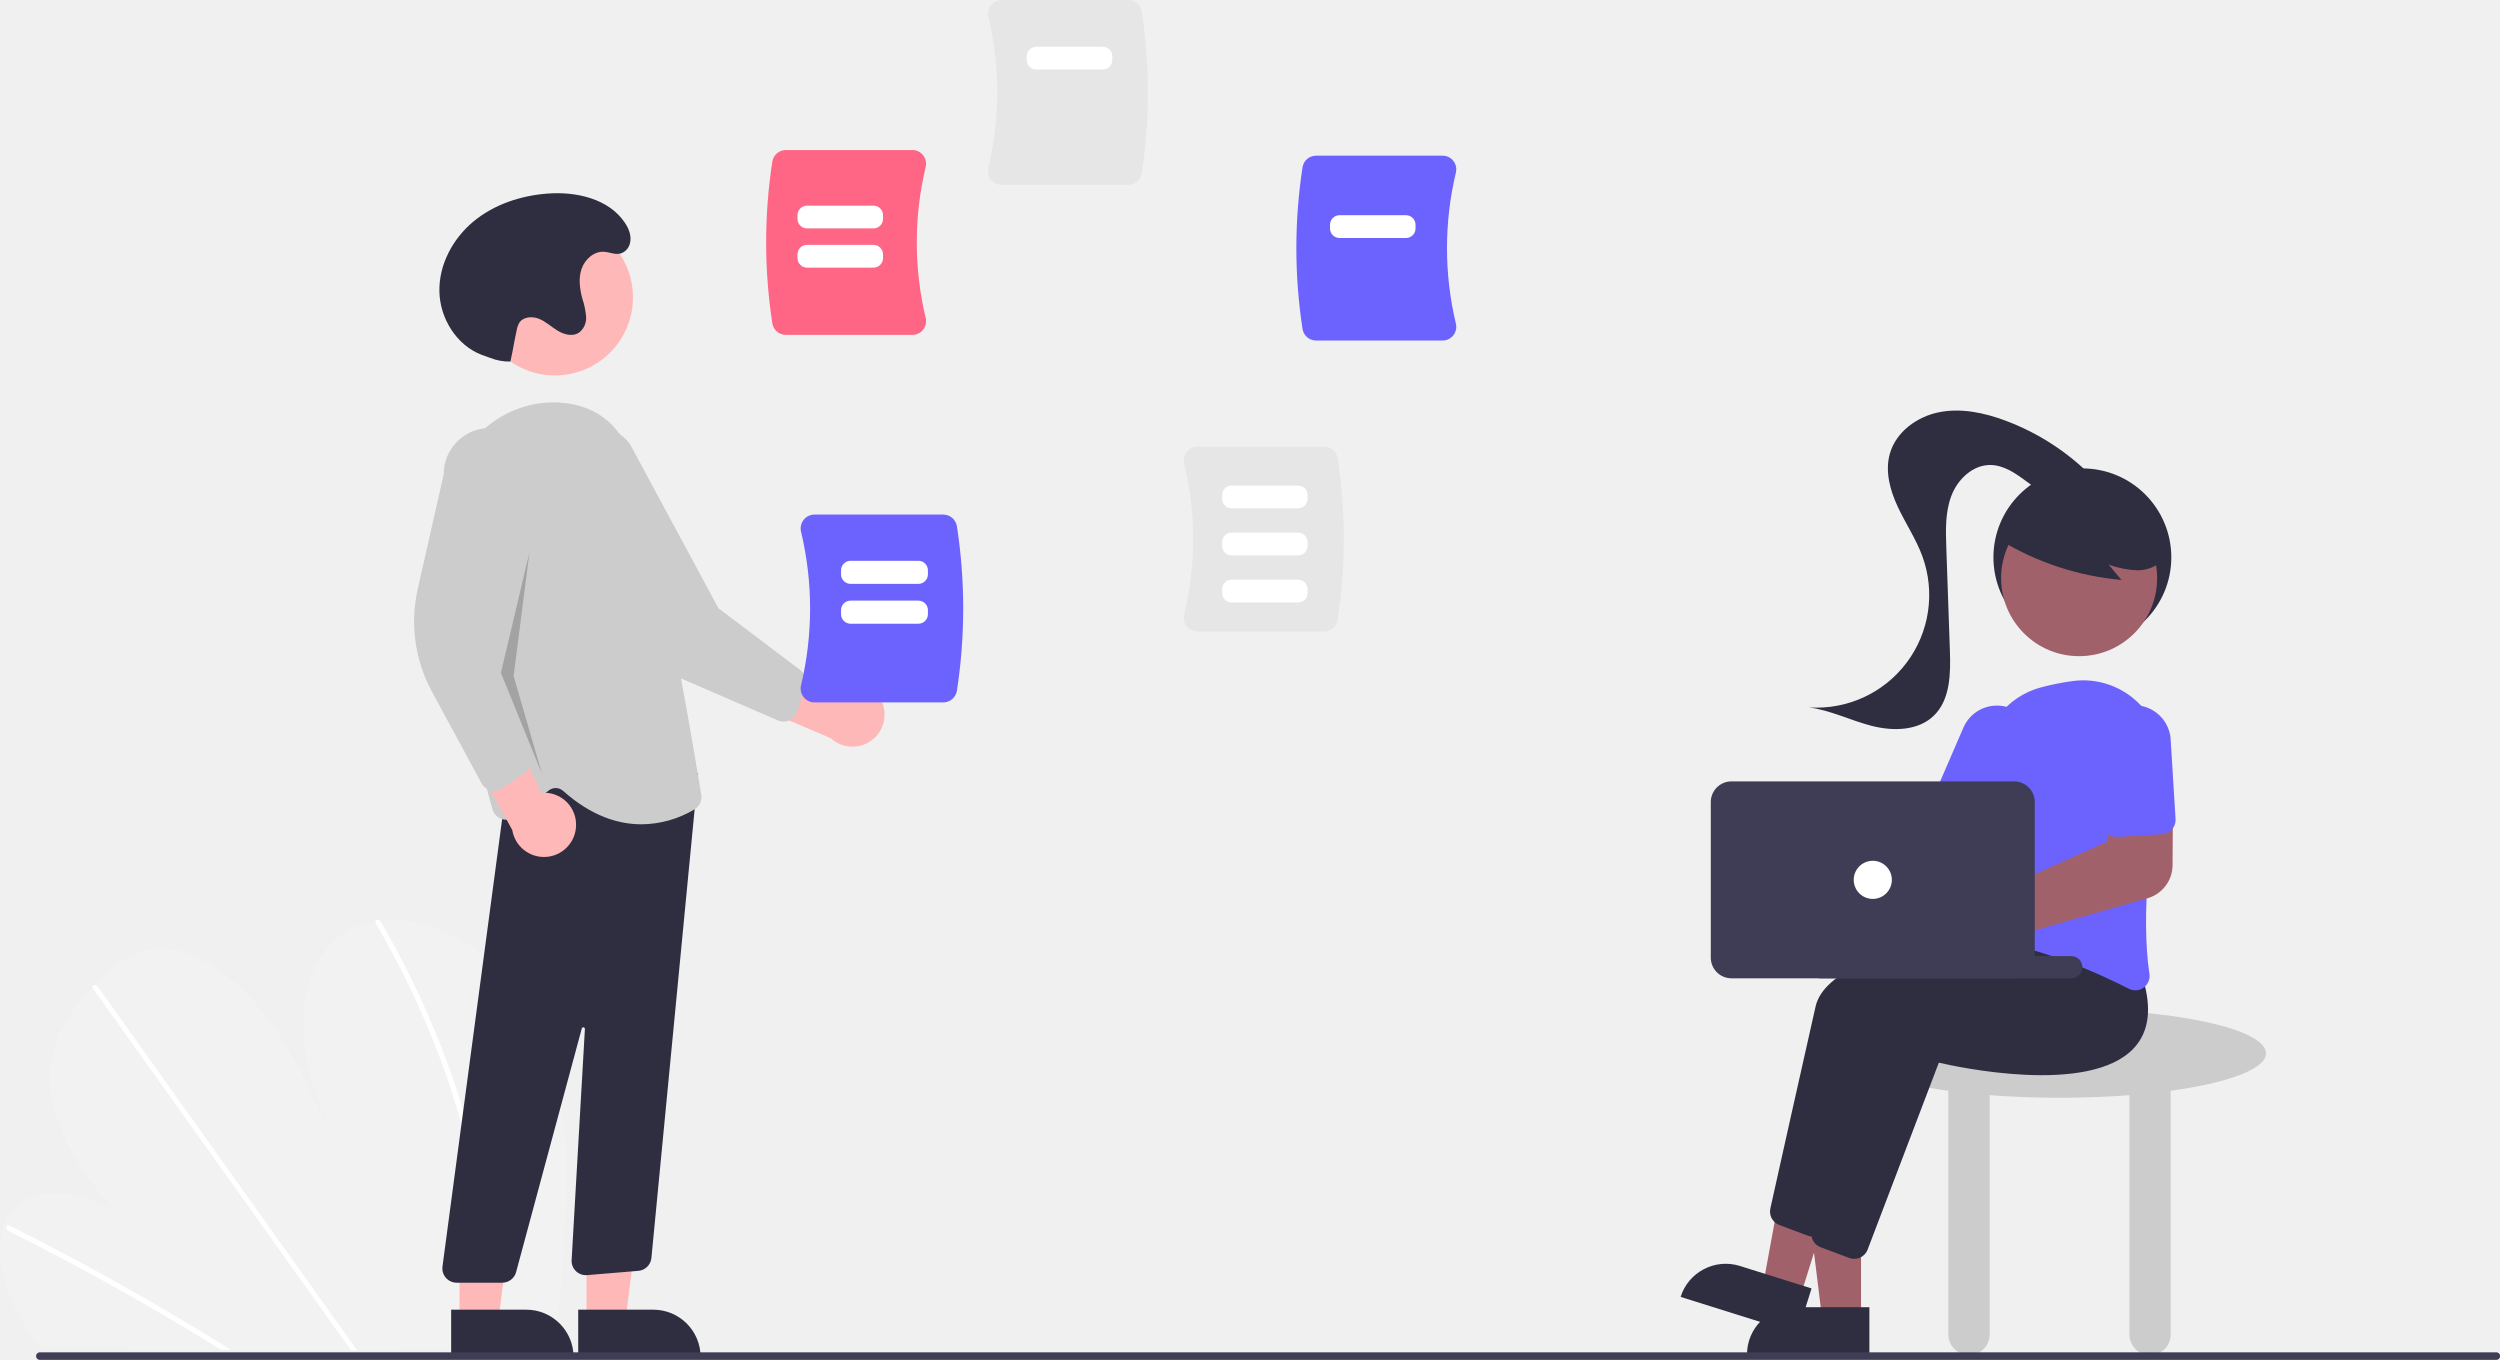
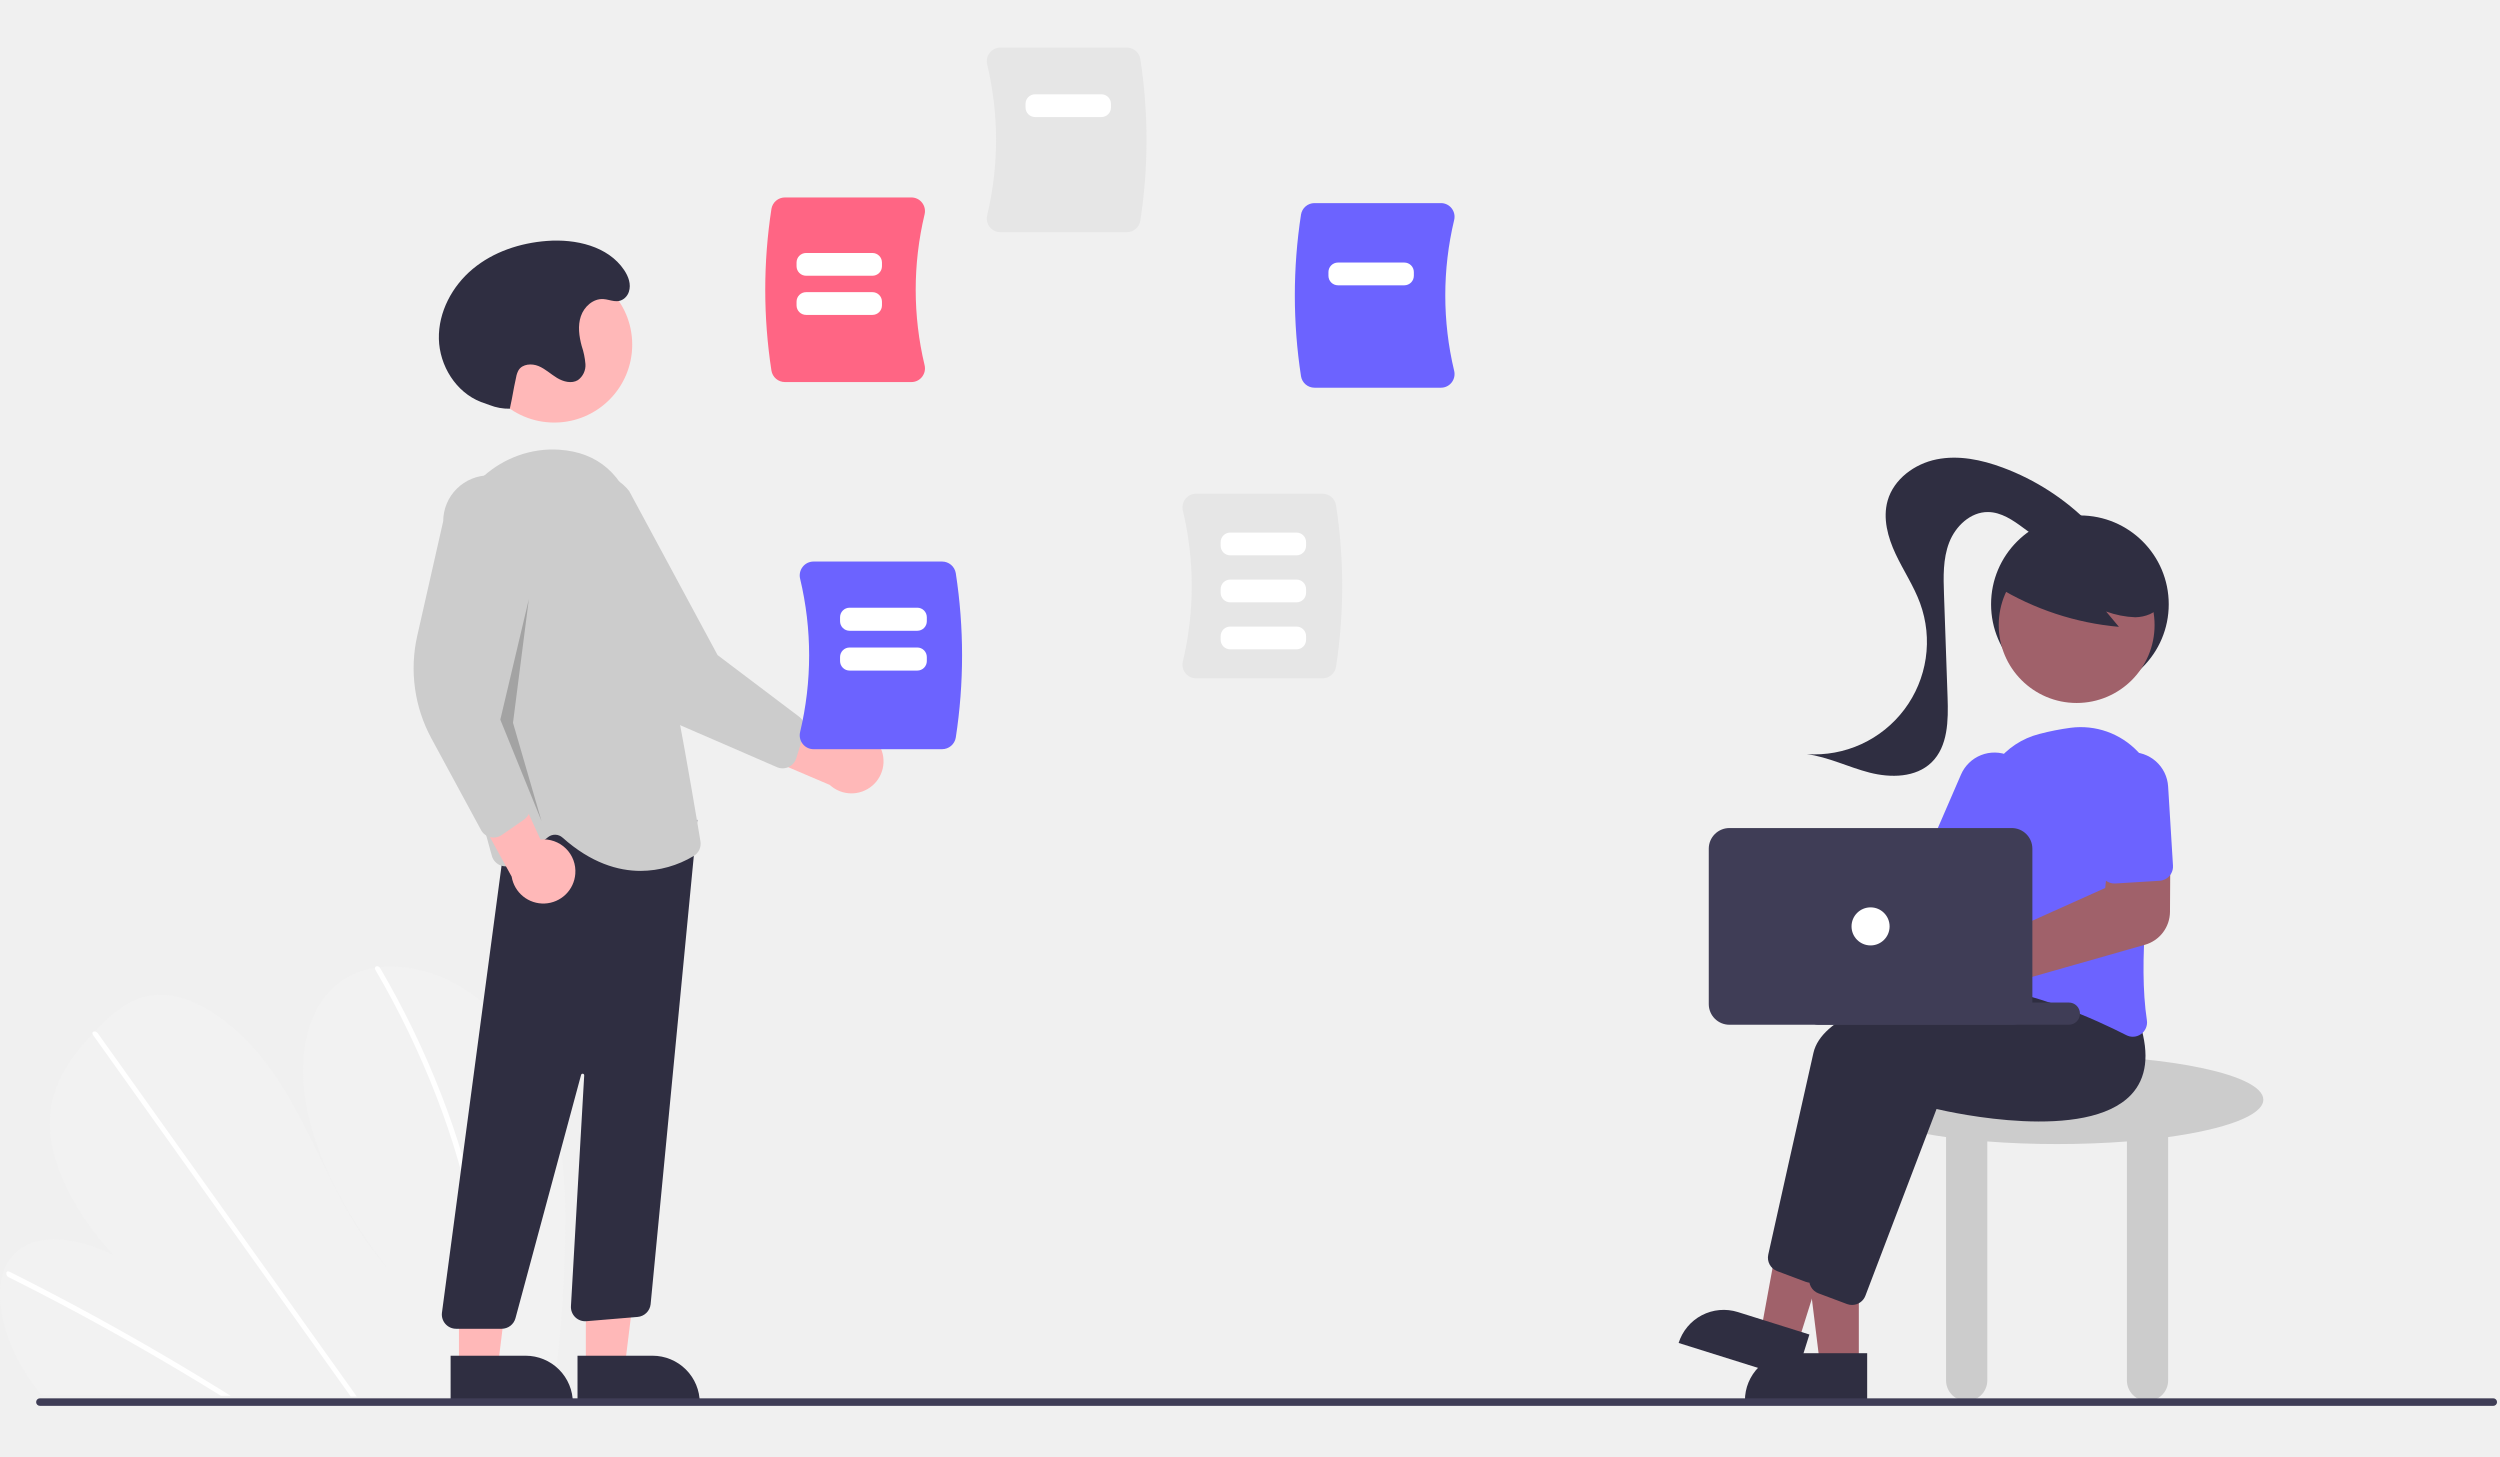
- <svg xmlns="http://www.w3.org/2000/svg" id="a2525de1-ea14-4c9e-818b-1d269b9a5d3c" data-name="Layer 1" width="787.067" height="428.128" viewBox="0 0 787.067 428.128">
-   <path d="M384.646,608.214a400.444,400.444,0,0,1-3.775,51.455c-.083.599-.173,1.198-.256,1.796l-161.217-.901c-.473-.595-.939-1.197-1.391-1.806-1.505-2.016-2.916-4.089-4.211-6.233-6.224-10.331-9.074-22.427-6.218-30.773l.051-.13a14.644,14.644,0,0,1,2.858-4.966c6.511-7.329,19.674-6.107,31.62-.192-10.715-11.728-19.246-26.528-19.895-39.738-.636-12.885,6.102-22.09,13.41-29.912.24-.259.48-.51.719-.761.116-.129.24-.251.356-.381,5.702-5.961,12.349-11.838,21.97-11.127,10.552.781,22.251,9.619,30.454,19.919,8.203,10.292,13.654,21.984,19.179,33.394,5.532,11.403,11.518,23.098,20.395,32.845-12.024-15.209-21.719-32.513-25.3-49.343s-.429-32.993,10.287-40.92a25.064,25.064,0,0,1,10.979-4.43c.462-.077.932-.139,1.409-.194,9.92-1.129,21.765,2.302,31.842,10.503,11.098,9.03,18.793,22.417,22.621,35.125C384.362,584.153,384.77,596.387,384.646,608.214Z" transform="translate(-206.4667 -235.9361)" fill="#f2f2f2" />
-   <path d="M279.168,660.898l-3.083-.017q-1.468-.918-2.95-1.814c-.612-.386-1.23-.758-1.85-1.137q-15.338-9.368-30.869-17.971-15.516-8.611-31.188-16.428a1.292,1.292,0,0,1-.743-1.477.372.372,0,0,1,.051-.108c.146-.274.471-.387.947-.154,1.282.643,2.57,1.285,3.852,1.942q15.715,7.951,31.295,16.696,15.569,8.741,30.961,18.253c.216.131.432.27.648.401C277.218,659.689,278.19,660.293,279.168,660.898Z" transform="translate(-206.4667 -235.9361)" fill="#fff" />
-   <path d="M318.917,661.12l-1.906-.011c-.43-.602-.852-1.203-1.282-1.805q-15.152-21.248-30.299-42.497-24.804-34.787-49.592-69.573a1.228,1.228,0,0,1-.214-.42c-.141-.513.236-.815.719-.761a1.448,1.448,0,0,1,1.007.641q13.906,19.508,27.805,39.002,24.674,34.613,49.342,69.218c1.046,1.464,2.092,2.936,3.138,4.4C318.065,659.917,318.494,660.519,318.917,661.12Z" transform="translate(-206.4667 -235.9361)" fill="#fff" />
-   <path d="M361.386,650.05c-.097,3.213-.31,6.374-.588,9.506q-.081.899-.162,1.797l-2-.011c.061-.599.122-1.198.176-1.797.423-4.525.723-9.101.763-13.802a192.539,192.539,0,0,0-3.79-38.81,241.645,241.645,0,0,0-11.74-40.321,276.902,276.902,0,0,0-19.208-39.893,1.065,1.065,0,0,1-.177-.709c.083-.57.841-.739,1.409-.194a1.655,1.655,0,0,1,.287.363q1.384,2.38,2.717,4.774a276.709,276.709,0,0,1,18.384,40.033,240.501,240.501,0,0,1,10.944,40.381A189.953,189.953,0,0,1,361.386,650.05Z" transform="translate(-206.4667 -235.9361)" fill="#fff" />
-   <path d="M919.865,567.547c0-7.732-29.102-14-65-14s-65,6.268-65,14c0,4.955,11.964,9.306,30,11.794v76.706a6.5,6.5,0,0,0,13,0v-75.324c6.872.532,14.277.824,22,.824s15.128-.292,22-.824v75.324a6.5,6.5,0,0,0,13,0V579.341C907.901,576.853,919.865,572.502,919.865,567.547Z" transform="translate(-206.4667 -235.9361)" fill="#ccc" />
-   <circle cx="655.586" cy="175.468" r="28" fill="#2f2e41" />
-   <polygon points="585.905 415.034 573.645 415.034 567.813 367.746 585.907 367.746 585.905 415.034" fill="#a0616a" />
-   <path d="M564.888,411.531h23.644a0,0,0,0,1,0,0v14.887a0,0,0,0,1,0,0H550.001a0,0,0,0,1,0,0v0A14.887,14.887,0,0,1,564.888,411.531Z" fill="#2f2e41" />
-   <polygon points="566.768 408.192 555.07 404.521 563.662 357.656 580.926 363.073 566.768 408.192" fill="#a0616a" />
-   <path d="M751.801,635.462h23.644a0,0,0,0,1,0,0v14.887a0,0,0,0,1,0,0H736.914a0,0,0,0,1,0,0v0A14.887,14.887,0,0,1,751.801,635.462Z" transform="translate(20.72246 -432.8544) rotate(17.42262)" fill="#2f2e41" />
-   <path d="M777.223,625.26a4.462,4.462,0,0,1-1.572-.286l-9.019-3.382a4.516,4.516,0,0,1-2.814-5.184c2.271-10.21,10.01-44.971,14.247-63.615,5.026-22.115,78.343-26.225,81.461-26.389l.256-.014,8.248,10.364c2.98,9.579,2.036,17.051-2.808,22.208-14.132,15.047-56.327,5.71-61.359,4.528L781.436,622.363A4.513,4.513,0,0,1,777.223,625.26Z" transform="translate(-206.4667 -235.9361)" fill="#2f2e41" />
-   <path d="M790.223,632.26a4.462,4.462,0,0,1-1.572-.286l-9.019-3.382a4.516,4.516,0,0,1-2.814-5.184c2.271-10.21,10.01-44.971,14.247-63.615,5.026-22.115,78.343-26.225,81.461-26.389l.256-.014,8.248,10.364c2.98,9.579,2.036,17.051-2.808,22.208-14.132,15.046-56.327,5.71-61.359,4.528L794.436,629.363A4.513,4.513,0,0,1,790.223,632.26Z" transform="translate(-206.4667 -235.9361)" fill="#2f2e41" />
-   <path d="M764.128,488.24a10.527,10.527,0,0,1,.885,1.402l49.32,5.196,7.1-9.734,16.091,8.794L823.579,517.52l-60.487-15.423a10.496,10.496,0,1,1,1.036-13.857Z" transform="translate(-206.4667 -235.9361)" fill="#a0616a" />
-   <path d="M878.741,547.722a4.501,4.501,0,0,1-2.05-.501c-9.862-5.015-29.066-13.699-46.875-15.517a4.392,4.392,0,0,1-3.095-1.75,4.519,4.519,0,0,1-.834-3.511c1.607-8.896,5.293-31.547,4.818-49.701a24.596,24.596,0,0,1,18.582-24.468h0A79.866,79.866,0,0,1,859.201,450.321a24.795,24.795,0,0,1,27.559,28.762c-3.176,18.813-6.377,45.09-3.595,63.433a4.507,4.507,0,0,1-1.819,4.349A4.429,4.429,0,0,1,878.741,547.722Z" transform="translate(-206.4667 -235.9361)" fill="#6c63ff" />
-   <path d="M831.619,499.871a4.496,4.496,0,0,1-1.787-.373l-12.848-5.562a4.506,4.506,0,0,1-2.342-5.917l9.932-22.942a11.5,11.5,0,1,1,21.107,9.136L835.75,497.155a4.511,4.511,0,0,1-4.131,2.716Z" transform="translate(-206.4667 -235.9361)" fill="#6c63ff" />
-   <circle cx="654.562" cy="182.019" r="24.561" fill="#a0616a" />
-   <path d="M836.026,405.888a88.59,88.59,0,0,0,38.326,12.628l-4.04-4.841a29.688,29.688,0,0,0,9.171,1.821c3.13-.049,6.41-1.254,8.186-3.832a9.342,9.342,0,0,0,.625-8.63,17.694,17.694,0,0,0-5.566-6.96,33.139,33.139,0,0,0-30.844-5.512,19.806,19.806,0,0,0-9.212,5.909c-2.328,2.872-6.811,5.432-5.619,8.932Z" transform="translate(-206.4667 -235.9361)" fill="#2f2e41" />
-   <path d="M865.158,386.067a75.485,75.485,0,0,0-27.463-17.759c-6.639-2.459-13.865-3.979-20.805-2.582s-13.504,6.198-15.44,13.008c-1.583,5.568.052,11.564,2.509,16.806s5.738,10.102,7.725,15.54a35.468,35.468,0,0,1-35.689,47.562c6.819.914,13.105,4.119,19.771,5.825s14.533,1.59,19.486-3.185c5.241-5.052,5.346-13.267,5.092-20.542q-.565-16.222-1.13-32.445c-.192-5.515-.356-11.208,1.633-16.356s6.716-9.656,12.235-9.609c4.183.035,7.884,2.569,11.239,5.068s6.904,5.165,11.071,5.536,8.923-2.711,8.611-6.883" transform="translate(-206.4667 -235.9361)" fill="#2f2e41" />
-   <path d="M819.736,541.413a11.004,11.004,0,1,1,4.242-21.164h0a10.567,10.567,0,0,1,1.312.665l44.741-20.087,1.257-12.134,19.286-.516-.128,20.202a10.88,10.88,0,0,1-7.861,10.343l-52.322,14.893a10.259,10.259,0,0,1-.359,1.019,11.045,11.045,0,0,1-10.167,6.78Z" transform="translate(-206.4667 -235.9361)" fill="#a0616a" />
-   <path d="M888.939,498.08a4.496,4.496,0,0,1-1.762.476l-13.974.859a4.506,4.506,0,0,1-4.768-4.215l-1.534-24.953a11.5,11.5,0,1,1,22.956-1.412l1.534,24.953a4.511,4.511,0,0,1-2.453,4.292Z" transform="translate(-206.4667 -235.9361)" fill="#6c63ff" />
-   <path d="M779.57,536.936h79a3.5,3.5,0,0,1,3.5,3.5v0a3.5,3.5,0,0,1-3.5,3.5h-79a3.5,3.5,0,0,1-3.5-3.5v0A3.5,3.5,0,0,1,779.57,536.936Z" transform="translate(1431.673 844.9361) rotate(180)" fill="#3f3d56" />
-   <path d="M745.07,537.436v-49a6.507,6.507,0,0,1,6.5-6.5h89a6.507,6.507,0,0,1,6.5,6.5v49a6.507,6.507,0,0,1-6.5,6.5h-89A6.507,6.507,0,0,1,745.07,537.436Z" transform="translate(-206.4667 -235.9361)" fill="#3f3d56" />
-   <circle cx="589.603" cy="277" r="6" fill="#fff" />
-   <path d="M483.247,455.273a10.056,10.056,0,0,0-15.32-1.744l-31.754-16.39,1.974,18.464,29.852,12.734a10.11,10.11,0,0,0,15.249-13.064Z" transform="translate(-206.4667 -235.9361)" fill="#ffb8b8" />
-   <path d="M455.027,462.706a4.505,4.505,0,0,1-3.669.039L421.196,449.661A46.373,46.373,0,0,1,397.734,426.963l-15.857-33.471a14.497,14.497,0,1,1,22.901-17.781l27.873,51.714,25.737,19.442a4.515,4.515,0,0,1,1.587,4.921l-2.526,8.159a4.506,4.506,0,0,1-1.524,2.211A4.455,4.455,0,0,1,455.027,462.706Z" transform="translate(-206.4667 -235.9361)" fill="#ccc" />
-   <circle cx="174.712" cy="93.631" r="24.561" fill="#ffb8b8" />
-   <polygon points="184.661 415.827 196.92 415.827 202.753 368.539 184.658 368.539 184.661 415.827" fill="#ffb8b8" />
-   <path d="M388.5,648.26h38.531a0,0,0,0,1,0,0v14.887a0,0,0,0,1,0,0H403.387a14.887,14.887,0,0,1-14.887-14.887v0A0,0,0,0,1,388.5,648.26Z" transform="translate(609.0948 1075.452) rotate(179.9974)" fill="#2f2e41" />
-   <polygon points="144.661 415.827 156.92 415.827 162.753 368.539 144.658 368.539 144.661 415.827" fill="#ffb8b8" />
-   <path d="M348.5,648.26h38.531a0,0,0,0,1,0,0v14.887a0,0,0,0,1,0,0H363.387a14.887,14.887,0,0,1-14.887-14.887v0A0,0,0,0,1,348.5,648.26Z" transform="translate(529.0948 1075.454) rotate(179.9974)" fill="#2f2e41" />
-   <path d="M346.847,638.228a4.499,4.499,0,0,1-1.075-3.559l21.465-160.985,53.329,9.057,5.691-3.415L411.539,632.07a4.512,4.512,0,0,1-4.096,3.964l-16.148,1.346a4.499,4.499,0,0,1-4.866-4.742l4.181-72.742a.5.5,0,0,0-.982-.16l-20.683,76.7a4.508,4.508,0,0,1-4.345,3.329h-14.367A4.498,4.498,0,0,1,346.847,638.228Z" transform="translate(-206.4667 -235.9361)" fill="#2f2e41" />
-   <path d="M383.779,484.952a3.533,3.533,0,0,0-4.516-.188l-10.662,8.293a4.496,4.496,0,0,1-7.087-2.307c-5.23-18.315-17.078-64.418-14.159-96.866,1.655-18.393,17.537-32.371,35.405-31.198,12.216.814,20.252,7.861,23.886,20.944,8.923,32.122,18.728,91.044,20.603,102.53a4.48,4.48,0,0,1-2.136,4.589A32.939,32.939,0,0,1,408.42,495.447C401.301,495.447,392.765,492.968,383.779,484.952Z" transform="translate(-206.4667 -235.9361)" fill="#ccc" />
-   <path d="M387.802,496.379a10.056,10.056,0,0,0-10.979-10.827l-14.872-32.493-9.842,15.747L367.741,497.248a10.11,10.11,0,0,0,20.061-.869Z" transform="translate(-206.4667 -235.9361)" fill="#ffb8b8" />
-   <path d="M361.01,484.812a4.505,4.505,0,0,1-2.911-2.233l-15.659-28.909a46.373,46.373,0,0,1-4.454-32.339l8.178-36.123a14.497,14.497,0,1,1,28.993.142l-9.981,57.893,8.254,31.181a4.515,4.515,0,0,1-1.789,4.852l-7.023,4.861a4.506,4.506,0,0,1-2.564.8A4.455,4.455,0,0,1,361.01,484.812Z" transform="translate(-206.4667 -235.9361)" fill="#ccc" />
-   <polygon points="166.697 173.828 157.697 211.828 170.697 243.828 161.697 212.828 166.697 173.828" opacity="0.2" />
-   <path d="M367.163,349.764a16.538,16.538,0,0,1-6.388-1.156c-.894-.345-1.822-.628-2.715-.973-7.882-3.045-13.074-11.439-13.26-19.887s4.189-16.646,10.685-22.05,14.91-8.177,23.335-8.819c9.075-.691,19.294,1.61,24.365,9.168,1.35,2.012,2.294,4.453,1.494,6.882a4.403,4.403,0,0,1-1.241,1.906c-2.265,2.015-4.522.5-6.831.366-3.173-.184-6.023,2.385-7.048,5.394s-.573,6.322.254,9.391a23.46,23.46,0,0,1,1.182,5.71,5.741,5.741,0,0,1-2.379,5.055c-1.983,1.199-4.587.505-6.571-.692s-3.698-2.86-5.842-3.741-5.022-.685-6.27,1.267a6.935,6.935,0,0,0-.793,2.289c-1.118,5.095-.861,4.795-1.98,9.89Z" transform="translate(-206.4667 -235.9361)" fill="#2f2e41" />
-   <path d="M580.115,433.115a4.32,4.32,0,0,1-.807-3.705,102.328,102.328,0,0,0-0-47.525,4.321,4.321,0,0,1,.808-3.705,4.248,4.248,0,0,1,3.355-1.626h39.872a4.302,4.302,0,0,1,4.237,3.606,167.487,167.487,0,0,1,0,50.975,4.302,4.302,0,0,1-4.237,3.606H583.47A4.248,4.248,0,0,1,580.115,433.115Z" transform="translate(-206.4667 -235.9361)" fill="#e6e6e6" />
-   <path d="M518.434,292.497a4.318,4.318,0,0,1-.807-3.705,102.332,102.332,0,0,0,0-47.525,4.318,4.318,0,0,1,.807-3.705,4.247,4.247,0,0,1,3.355-1.626h39.873a4.303,4.303,0,0,1,4.237,3.606,167.487,167.487,0,0,1,0,50.975,4.303,4.303,0,0,1-4.237,3.606H521.789A4.247,4.247,0,0,1,518.434,292.497Z" transform="translate(-206.4667 -235.9361)" fill="#e6e6e6" />
-   <path d="M616.545,339.535a167.487,167.487,0,0,1,0-50.975,4.302,4.302,0,0,1,4.237-3.606h39.873a4.247,4.247,0,0,1,3.355,1.626,4.319,4.319,0,0,1,.807,3.705,102.328,102.328,0,0,0-0,47.525,4.318,4.318,0,0,1-.807,3.705,4.247,4.247,0,0,1-3.355,1.626H620.782A4.302,4.302,0,0,1,616.545,339.535Z" transform="translate(-206.4667 -235.9361)" fill="#6c63ff" />
-   <path d="M449.622,337.755a167.506,167.506,0,0,1,0-50.975,4.303,4.303,0,0,1,4.237-3.606h39.873a4.247,4.247,0,0,1,3.355,1.626,4.319,4.319,0,0,1,.807,3.705,102.328,102.328,0,0,0-0,47.525,4.318,4.318,0,0,1-.807,3.705,4.247,4.247,0,0,1-3.355,1.626H453.86A4.303,4.303,0,0,1,449.622,337.755Z" transform="translate(-206.4667 -235.9361)" fill="#ff6584" />
-   <path d="M459.484,455.426a4.391,4.391,0,0,1-.821-3.766,104.001,104.001,0,0,0-0-48.306,4.392,4.392,0,0,1,.821-3.766,4.318,4.318,0,0,1,3.41-1.652H503.422a4.373,4.373,0,0,1,4.307,3.665,170.238,170.238,0,0,1,0,51.813,4.373,4.373,0,0,1-4.307,3.665H462.895A4.318,4.318,0,0,1,459.484,455.426Z" transform="translate(-206.4667 -235.9361)" fill="#6c63ff" />
-   <path d="M219.049,664.064h773.294a1.191,1.191,0,1,0,0-2.381h-773.294a1.191,1.191,0,1,0,0,2.381Z" transform="translate(-206.4667 -235.9361)" fill="#3f3d56" />
-   <path d="M495.601,419.758H474.252a3.003,3.003,0,0,1-3-3V415.484a3.003,3.003,0,0,1,3-3h21.349a3.003,3.003,0,0,1,3,3v1.274A3.003,3.003,0,0,1,495.601,419.758Z" transform="translate(-206.4667 -235.9361)" fill="#fff" />
-   <path d="M495.601,432.305H474.252a3.003,3.003,0,0,1-3-3v-1.274a3.003,3.003,0,0,1,3-3h21.349a3.003,3.003,0,0,1,3,3v1.274A3.003,3.003,0,0,1,495.601,432.305Z" transform="translate(-206.4667 -235.9361)" fill="#fff" />
-   <path d="M481.462,307.85H460.538a3.003,3.003,0,0,1-3-3v-1.172a3.003,3.003,0,0,1,3-3H481.462a3.003,3.003,0,0,1,3,3v1.172A3.003,3.003,0,0,1,481.462,307.85Z" transform="translate(-206.4667 -235.9361)" fill="#fff" />
-   <path d="M615.141,395.98H594.218a3.003,3.003,0,0,1-3-3v-1.172a3.003,3.003,0,0,1,3-3h20.923a3.003,3.003,0,0,1,3,3v1.172A3.003,3.003,0,0,1,615.141,395.98Z" transform="translate(-206.4667 -235.9361)" fill="#fff" />
-   <path d="M615.141,410.793H594.218a3.003,3.003,0,0,1-3-3v-1.172a3.003,3.003,0,0,1,3-3h20.923a3.003,3.003,0,0,1,3,3v1.172A3.003,3.003,0,0,1,615.141,410.793Z" transform="translate(-206.4667 -235.9361)" fill="#fff" />
-   <path d="M615.141,425.607H594.218a3.003,3.003,0,0,1-3-3V421.434a3.003,3.003,0,0,1,3-3h20.923a3.003,3.003,0,0,1,3,3v1.172A3.003,3.003,0,0,1,615.141,425.607Z" transform="translate(-206.4667 -235.9361)" fill="#fff" />
-   <path d="M481.462,320.195H460.538a3.003,3.003,0,0,1-3-3v-1.172a3.003,3.003,0,0,1,3-3H481.462a3.003,3.003,0,0,1,3,3v1.172A3.003,3.003,0,0,1,481.462,320.195Z" transform="translate(-206.4667 -235.9361)" fill="#fff" />
-   <path d="M553.639,257.831H532.716a3.003,3.003,0,0,1-3-3v-1.172a3.003,3.003,0,0,1,3-3H553.639a3.003,3.003,0,0,1,3,3v1.172A3.003,3.003,0,0,1,553.639,257.831Z" transform="translate(-206.4667 -235.9361)" fill="#fff" />
-   <path d="M649.113,310.865H628.189a3.003,3.003,0,0,1-3-3V306.692a3.003,3.003,0,0,1,3-3h20.924a3.003,3.003,0,0,1,3,3v1.172A3.003,3.003,0,0,1,649.113,310.865Z" transform="translate(-206.4667 -235.9361)" fill="#fff" />
+ <svg xmlns="http://www.w3.org/2000/svg" width="788" height="459" viewBox="0 0 788 429" fill="none">
+   <g clip-path="url(#clip0_603_54)">
+     <g id="grass">
+       <path d="M178.179 372.278C178.028 389.492 176.767 406.68 174.404 423.732C174.322 424.331 174.231 424.93 174.148 425.529L12.931 424.628C12.458 424.033 11.992 423.431 11.541 422.822C10.036 420.807 8.625 418.734 7.33 416.589C1.106 406.258 -1.744 394.162 1.112 385.816L1.163 385.686C1.779 383.859 2.75 382.171 4.021 380.72C10.531 373.391 23.695 374.613 35.641 380.528C24.927 368.8 16.395 354.001 15.747 340.791C15.111 327.905 21.849 318.701 29.156 310.878C29.396 310.62 29.636 310.368 29.875 310.117C29.992 309.988 30.115 309.865 30.231 309.736C35.933 303.775 42.58 297.898 52.201 298.609C62.753 299.39 74.452 308.229 82.655 318.528C90.858 328.82 96.308 340.511 101.834 351.922C107.366 363.325 113.351 375.02 122.229 384.767C110.205 369.558 100.51 352.254 96.929 335.424C93.348 318.595 96.5 302.431 107.216 294.505C110.469 292.173 114.234 290.654 118.195 290.075C118.657 289.998 119.127 289.936 119.604 289.881C129.524 288.752 141.368 292.183 151.446 300.384C162.544 309.414 170.238 322.801 174.067 335.509C177.895 348.217 178.303 360.451 178.179 372.278Z" fill="#F2F2F2" />
+       <path d="M72.702 424.962L69.619 424.945C68.64 424.333 67.657 423.728 66.669 423.13C66.057 422.744 65.438 422.372 64.819 421.993C54.593 415.748 44.304 409.758 33.95 404.022C23.606 398.282 13.21 392.806 2.762 387.594C2.485 387.474 2.259 387.26 2.124 386.99C1.988 386.72 1.951 386.411 2.02 386.117C2.031 386.079 2.048 386.042 2.071 386.009C2.217 385.735 2.542 385.622 3.018 385.856C4.299 386.498 5.588 387.141 6.87 387.798C17.346 393.098 27.778 398.664 38.165 404.493C48.544 410.321 58.864 416.405 69.126 422.747C69.341 422.878 69.558 423.016 69.773 423.148C70.752 423.752 71.723 424.357 72.702 424.962Z" fill="white" />
+       <path d="M112.45 425.184L110.544 425.173C110.114 424.572 109.692 423.97 109.262 423.368C99.16 409.203 89.06 395.037 78.963 380.872C62.427 357.68 45.897 334.489 29.371 311.298C29.273 311.173 29.2 311.031 29.156 310.878C29.015 310.365 29.392 310.064 29.875 310.117C30.079 310.146 30.275 310.218 30.448 310.329C30.622 310.439 30.77 310.586 30.883 310.758C40.154 323.764 49.422 336.764 58.688 349.76C75.138 372.835 91.585 395.908 108.03 418.978C109.076 420.443 110.122 421.914 111.168 423.379C111.598 423.981 112.028 424.582 112.45 425.184Z" fill="white" />
+       <path d="M154.919 414.114C154.822 417.326 154.609 420.488 154.331 423.62C154.278 424.219 154.224 424.818 154.17 425.417L152.17 425.406C152.231 424.807 152.292 424.208 152.346 423.609C152.768 419.084 153.068 414.508 153.109 409.807C153.162 396.776 151.892 383.772 149.318 370.997C146.583 357.242 142.655 343.75 137.579 330.676C132.252 316.887 125.828 303.547 118.371 290.783C118.231 290.575 118.168 290.324 118.195 290.075C118.277 289.505 119.036 289.336 119.604 289.88C119.716 289.987 119.812 290.109 119.89 290.243C120.813 291.83 121.719 293.421 122.608 295.017C129.79 307.851 135.937 321.238 140.992 335.049C145.806 348.166 149.468 361.678 151.936 375.431C154.248 388.189 155.248 401.151 154.919 414.114V414.114Z" fill="white" />
+     </g>
+     <path d="M713.398 331.61C713.398 323.878 684.297 317.61 648.398 317.61C612.5 317.61 583.398 323.878 583.398 331.61C583.398 336.566 595.363 340.917 613.398 343.405V420.11C613.398 421.834 614.083 423.488 615.302 424.707C616.521 425.926 618.174 426.61 619.898 426.61C621.622 426.61 623.275 425.926 624.494 424.707C625.713 423.488 626.398 421.834 626.398 420.11V344.786C633.27 345.319 640.675 345.61 648.398 345.61C656.121 345.61 663.526 345.319 670.398 344.786V420.11C670.398 421.834 671.083 423.488 672.302 424.707C673.521 425.926 675.174 426.61 676.898 426.61C678.622 426.61 680.275 425.926 681.494 424.707C682.713 423.488 683.398 421.834 683.398 420.11V343.405C701.434 340.917 713.398 336.566 713.398 331.61Z" fill="#CCCCCC" />
+     <path d="M655.586 203.468C671.05 203.468 683.586 190.932 683.586 175.468C683.586 160.004 671.05 147.468 655.586 147.468C640.122 147.468 627.586 160.004 627.586 175.468C627.586 190.932 640.122 203.468 655.586 203.468Z" fill="#2F2E41" />
+     <path d="M585.905 415.034H573.645L567.813 367.746H585.907L585.905 415.034Z" fill="#A0616A" />
+     <path d="M564.888 411.531H588.532V426.418H550.001C550.001 424.463 550.386 422.527 551.135 420.721C551.883 418.914 552.979 417.273 554.362 415.891C555.744 414.509 557.385 413.412 559.191 412.664C560.997 411.916 562.933 411.531 564.888 411.531V411.531Z" fill="#2F2E41" />
+     <path d="M566.768 408.192L555.07 404.521L563.662 357.656L580.926 363.073L566.768 408.192Z" fill="#A0616A" />
+     <path d="M547.764 398.557L570.323 405.636L565.866 419.84L529.102 408.303C529.688 406.438 530.635 404.706 531.889 403.207C533.144 401.708 534.682 400.47 536.415 399.565C538.147 398.66 540.042 398.105 541.989 397.932C543.936 397.759 545.899 397.971 547.764 398.557Z" fill="#2F2E41" />
+     <path d="M570.756 389.324C570.219 389.324 569.687 389.227 569.184 389.038L560.165 385.656C559.152 385.273 558.311 384.539 557.795 383.587C557.278 382.636 557.12 381.531 557.351 380.473C559.621 370.263 567.36 335.502 571.598 316.857C576.624 294.742 649.941 290.633 653.059 290.469L653.316 290.455L661.563 300.819C664.543 310.398 663.599 317.87 658.755 323.027C644.623 338.074 602.428 328.737 597.397 327.556L574.969 386.427C574.643 387.279 574.065 388.012 573.313 388.53C572.56 389.047 571.669 389.324 570.756 389.324V389.324Z" fill="#2F2E41" />
+     <path d="M583.756 396.324C583.219 396.324 582.687 396.227 582.184 396.038L573.165 392.656C572.152 392.273 571.311 391.539 570.795 390.587C570.278 389.636 570.12 388.531 570.351 387.473C572.621 377.263 580.36 342.502 584.598 323.857C589.624 301.742 662.941 297.633 666.059 297.469L666.316 297.455L674.563 307.819C677.543 317.398 676.599 324.87 671.755 330.027C657.623 345.073 615.428 335.737 610.397 334.556L587.969 393.427C587.643 394.279 587.065 395.012 586.313 395.53C585.56 396.047 584.669 396.324 583.756 396.324V396.324Z" fill="#2F2E41" />
+     <path d="M557.661 252.304C557.993 252.747 558.289 253.216 558.546 253.706L607.866 258.902L614.966 249.168L631.057 257.963L617.112 281.584L556.625 266.161C555.099 267.649 553.156 268.637 551.055 268.994C548.954 269.351 546.794 269.059 544.862 268.158C542.93 267.257 541.319 265.79 540.242 263.951C539.164 262.112 538.673 259.989 538.831 257.863C538.99 255.738 539.793 253.711 541.131 252.053C542.47 250.395 544.282 249.183 546.326 248.58C548.37 247.976 550.55 248.009 552.574 248.675C554.599 249.34 556.373 250.606 557.661 252.304L557.661 252.304Z" fill="#A0616A" />
+     <path d="M672.274 311.786C671.561 311.784 670.859 311.612 670.225 311.285C660.363 306.27 641.158 297.586 623.35 295.768C622.741 295.709 622.151 295.522 621.618 295.221C621.084 294.919 620.62 294.51 620.255 294.018C619.882 293.522 619.616 292.954 619.472 292.35C619.329 291.746 619.311 291.119 619.421 290.508C621.028 281.612 624.714 258.961 624.239 240.807C624.1 235.225 625.863 229.761 629.24 225.314C632.617 220.868 637.407 217.702 642.821 216.339V216.339C646.081 215.479 649.392 214.826 652.734 214.385C656.576 213.898 660.478 214.318 664.128 215.611C667.778 216.903 671.074 219.033 673.753 221.829C676.432 224.625 678.419 228.009 679.555 231.711C680.691 235.413 680.944 239.329 680.294 243.147C677.118 261.96 673.916 288.236 676.699 306.579C676.827 307.401 676.724 308.243 676.403 309.01C676.082 309.778 675.555 310.441 674.88 310.928C674.124 311.483 673.212 311.783 672.274 311.786Z" fill="#6C63FF" />
+     <path d="M625.152 263.935C624.537 263.934 623.929 263.807 623.366 263.562L610.518 258C609.424 257.525 608.563 256.635 608.124 255.526C607.685 254.417 607.703 253.178 608.176 252.083L618.107 229.141C618.707 227.754 619.573 226.499 620.658 225.447C621.742 224.395 623.023 223.568 624.428 223.011C625.832 222.455 627.333 222.18 628.843 222.204C630.354 222.228 631.845 222.549 633.232 223.149C634.618 223.749 635.873 224.616 636.924 225.701C637.975 226.787 638.802 228.068 639.357 229.473C639.913 230.878 640.186 232.378 640.162 233.889C640.137 235.399 639.815 236.89 639.215 238.276L629.283 261.219C628.934 262.025 628.357 262.711 627.623 263.193C626.889 263.676 626.03 263.933 625.152 263.935V263.935Z" fill="#6C63FF" />
+     <path d="M654.562 206.58C668.127 206.58 679.123 195.584 679.123 182.019C679.123 168.454 668.127 157.458 654.562 157.458C640.997 157.458 630.001 168.454 630.001 182.019C630.001 195.584 640.997 206.58 654.562 206.58Z" fill="#A0616A" />
+     <path d="M629.559 169.952C641.193 177.054 654.308 181.375 667.885 182.58L663.845 177.74C666.787 178.827 669.882 179.442 673.016 179.561C676.146 179.512 679.426 178.307 681.202 175.729C681.995 174.448 682.465 172.994 682.574 171.491C682.683 169.988 682.427 168.482 681.828 167.099C680.596 164.342 678.68 161.946 676.261 160.139C671.974 156.747 666.913 154.469 661.532 153.507C656.15 152.546 650.614 152.93 645.417 154.627C641.852 155.692 638.659 157.74 636.204 160.536C633.876 163.409 629.393 165.968 630.586 169.468L629.559 169.952Z" fill="#2F2E41" />
+     <path id="girlHair" d="M658.692 150.131C650.945 142.276 641.571 136.214 631.229 132.372C624.59 129.912 617.364 128.393 610.424 129.79C603.483 131.186 596.92 135.988 594.983 142.797C593.4 148.366 595.035 154.361 597.492 159.603C599.949 164.845 603.23 169.705 605.217 175.143C607.244 180.691 607.854 186.657 606.99 192.501C606.127 198.344 603.818 203.88 600.273 208.604C596.728 213.329 592.058 217.093 586.689 219.556C581.32 222.018 575.421 223.101 569.528 222.705C576.347 223.619 582.633 226.824 589.298 228.53C595.964 230.236 603.831 230.12 608.785 225.345C614.026 220.292 614.13 212.078 613.877 204.802C613.5 193.987 613.124 183.172 612.747 172.357C612.555 166.842 612.391 161.15 614.38 156.002C616.369 150.854 621.096 146.346 626.615 146.393C630.797 146.428 634.499 148.962 637.853 151.461C641.208 153.96 644.758 156.626 648.924 156.997C653.09 157.369 657.847 154.286 657.535 150.115" fill="#2F2E41" />
+     <path d="M613.269 305.477C611.642 305.475 610.035 305.112 608.564 304.415C607.094 303.717 605.797 302.702 604.766 301.443C603.735 300.183 602.996 298.711 602.603 297.132C602.21 295.552 602.172 293.906 602.492 292.31C602.811 290.714 603.481 289.209 604.453 287.904C605.424 286.598 606.673 285.524 608.11 284.759C609.546 283.994 611.135 283.558 612.76 283.481C614.386 283.403 616.008 283.688 617.511 284.313H617.511C617.963 284.504 618.401 284.726 618.823 284.978L663.563 264.891L664.82 252.757L684.106 252.241L683.978 272.442C683.955 274.783 683.177 277.053 681.761 278.916C680.345 280.779 678.366 282.136 676.117 282.785L623.795 297.678C623.694 298.024 623.574 298.364 623.436 298.697C622.597 300.702 621.184 302.415 619.376 303.621C617.567 304.827 615.443 305.473 613.269 305.477V305.477Z" fill="#A0616A" />
+     <path d="M682.473 262.144C681.924 262.421 681.325 262.583 680.711 262.62L666.737 263.479C665.546 263.551 664.376 263.147 663.482 262.357C662.588 261.567 662.045 260.455 661.97 259.264L660.436 234.312C660.341 232.803 660.544 231.29 661.034 229.86C661.523 228.429 662.29 227.11 663.291 225.976C664.291 224.843 665.505 223.918 666.864 223.254C668.222 222.59 669.698 222.201 671.207 222.108C672.716 222.015 674.228 222.221 675.657 222.713C677.087 223.205 678.405 223.975 679.537 224.977C680.669 225.979 681.592 227.195 682.253 228.554C682.915 229.914 683.302 231.39 683.392 232.899L684.926 257.852C684.979 258.728 684.775 259.601 684.34 260.364C683.904 261.126 683.255 261.745 682.473 262.144L682.473 262.144Z" fill="#6C63FF" />
+     <path d="M652.103 308H573.103C572.175 308 571.284 307.631 570.628 306.975C569.972 306.318 569.603 305.428 569.603 304.5C569.603 303.572 569.972 302.682 570.628 302.025C571.284 301.369 572.175 301 573.103 301H652.103C653.031 301 653.922 301.369 654.578 302.025C655.234 302.682 655.603 303.572 655.603 304.5V304.5C655.603 305.428 655.234 306.318 654.578 306.975C653.922 307.631 653.031 308 652.103 308V308Z" fill="#3F3D56" />
+     <path d="M538.603 301.5V252.5C538.605 250.777 539.29 249.125 540.509 247.906C541.727 246.687 543.38 246.002 545.103 246H634.103C635.826 246.002 637.478 246.687 638.697 247.906C639.916 249.125 640.601 250.777 640.603 252.5V301.5C640.601 303.223 639.916 304.875 638.697 306.094C637.478 307.313 635.826 307.998 634.103 308H545.103C543.38 307.998 541.727 307.313 540.509 306.094C539.29 304.875 538.605 303.223 538.603 301.5V301.5Z" fill="#3F3D56" />
+     <path d="M589.603 283C592.917 283 595.603 280.314 595.603 277C595.603 273.686 592.917 271 589.603 271C586.289 271 583.603 273.686 583.603 277C583.603 280.314 586.289 283 589.603 283Z" fill="white" />
+     <path d="M276.781 219.337C275.97 218.111 274.901 217.076 273.648 216.308C272.395 215.539 270.988 215.055 269.528 214.888C268.067 214.722 266.588 214.878 265.194 215.345C263.8 215.813 262.526 216.58 261.46 217.593L229.706 201.203L231.68 219.667L261.532 232.401C263.352 234.078 265.725 235.028 268.2 235.073C270.674 235.117 273.079 234.252 274.959 232.642C276.838 231.032 278.062 228.788 278.398 226.336C278.734 223.884 278.158 221.393 276.781 219.337H276.781Z" fill="#FFB8B8" />
+     <path d="M248.56 226.769C247.986 227.033 247.362 227.173 246.73 227.179C246.098 227.186 245.472 227.06 244.892 226.808L214.729 213.724C204.416 209.252 196.079 201.186 191.267 191.027L175.41 157.556C174.24 156.052 173.378 154.333 172.872 152.496C172.367 150.659 172.229 148.74 172.466 146.85C172.702 144.959 173.31 143.134 174.252 141.479C175.195 139.823 176.455 138.369 177.96 137.201C179.464 136.033 181.185 135.172 183.022 134.669C184.86 134.166 186.779 134.03 188.669 134.269C190.559 134.508 192.384 135.118 194.038 136.062C195.693 137.007 197.145 138.269 198.311 139.775L226.184 191.489L251.921 210.93C252.657 211.489 253.205 212.261 253.488 213.141C253.772 214.021 253.779 214.967 253.507 215.851L250.981 224.011C250.71 224.886 250.178 225.657 249.457 226.222C249.181 226.439 248.88 226.623 248.56 226.769V226.769Z" fill="#CCCCCC" />
+     <path d="M174.712 118.192C188.277 118.192 199.274 107.196 199.274 93.631C199.274 80.066 188.277 69.07 174.712 69.07C161.148 69.07 150.151 80.066 150.151 93.631C150.151 107.196 161.148 118.192 174.712 118.192Z" fill="#FFB8B8" />
+     <path d="M184.661 415.827H196.92L202.753 368.539H184.658L184.661 415.827Z" fill="#FFB8B8" />
+     <path d="M220.565 427.21L182.034 427.211L182.033 412.325L205.677 412.323C209.625 412.323 213.412 413.892 216.204 416.683C218.996 419.475 220.565 423.261 220.565 427.21V427.21L220.565 427.21Z" fill="#2F2E41" />
+     <path d="M144.661 415.827H156.92L162.753 368.539H144.658L144.661 415.827Z" fill="#FFB8B8" />
+     <path d="M180.565 427.21L142.034 427.211L142.033 412.325L165.677 412.323C169.625 412.323 173.412 413.892 176.204 416.683C178.996 419.475 180.565 423.261 180.565 427.21V427.21L180.565 427.21Z" fill="#2F2E41" />
+     <path d="M140.38 402.292C139.957 401.809 139.643 401.242 139.458 400.629C139.272 400.015 139.22 399.369 139.305 398.733L160.769 237.748L214.098 246.804L219.789 243.389L205.072 396.133C204.95 397.165 204.475 398.122 203.729 398.844C202.983 399.566 202.01 400.009 200.976 400.097L184.828 401.443C184.186 401.497 183.54 401.412 182.934 401.194C182.327 400.977 181.775 400.631 181.313 400.182C180.852 399.732 180.493 399.189 180.259 398.588C180.026 397.988 179.925 397.344 179.962 396.701L184.142 323.959C184.15 323.835 184.111 323.713 184.034 323.616C183.956 323.52 183.846 323.455 183.724 323.435C183.601 323.415 183.476 323.441 183.372 323.509C183.268 323.576 183.193 323.679 183.16 323.798L162.477 400.499C162.219 401.453 161.653 402.296 160.868 402.898C160.083 403.5 159.122 403.826 158.133 403.828H143.766C143.124 403.828 142.49 403.691 141.907 403.426C141.323 403.161 140.802 402.774 140.38 402.292Z" fill="#2F2E41" />
+     <path d="M177.312 249.016C176.7 248.462 175.913 248.14 175.088 248.105C174.263 248.071 173.452 248.327 172.796 248.828L162.134 257.121C161.554 257.573 160.872 257.877 160.147 258.004C159.422 258.131 158.677 258.079 157.978 257.851C157.278 257.623 156.645 257.227 156.134 256.698C155.623 256.168 155.25 255.522 155.047 254.814C149.817 236.499 137.968 190.396 140.887 157.948C142.542 139.555 158.425 125.577 176.292 126.75C188.508 127.564 196.544 134.611 200.178 147.694C209.101 179.816 218.907 238.738 220.782 250.224C220.93 251.115 220.805 252.031 220.424 252.849C220.042 253.668 219.422 254.353 218.645 254.813C213.601 257.842 207.837 259.464 201.953 259.51C194.834 259.51 186.298 257.032 177.312 249.016Z" fill="#CCCCCC" />
+     <path d="M181.335 260.443C181.455 258.978 181.251 257.504 180.739 256.126C180.228 254.748 179.42 253.499 178.373 252.466C177.327 251.434 176.066 250.644 174.681 250.151C173.296 249.659 171.82 249.476 170.356 249.616L155.484 217.123L145.643 232.87L161.274 261.312C161.672 263.755 162.952 265.967 164.872 267.529C166.792 269.091 169.218 269.895 171.691 269.788C174.163 269.681 176.511 268.67 178.289 266.948C180.066 265.226 181.15 262.911 181.335 260.443H181.335Z" fill="#FFB8B8" />
+     <path d="M154.543 248.876C153.928 248.728 153.351 248.453 152.85 248.069C152.348 247.684 151.933 247.198 151.632 246.642L135.973 217.733C130.617 207.85 129.034 196.357 131.518 185.394L139.697 149.271C139.704 147.366 140.087 145.481 140.823 143.725C141.559 141.968 142.635 140.373 143.988 139.032C145.341 137.691 146.944 136.63 148.708 135.909C150.471 135.188 152.359 134.822 154.264 134.831C156.169 134.841 158.053 135.225 159.809 135.963C161.566 136.701 163.159 137.778 164.499 139.132C165.838 140.486 166.898 142.091 167.617 143.855C168.336 145.619 168.701 147.508 168.689 149.413L158.708 207.305L166.962 238.486C167.196 239.38 167.151 240.325 166.831 241.193C166.511 242.061 165.932 242.809 165.173 243.338L158.15 248.199C157.397 248.72 156.502 248.999 155.586 248.999C155.235 248.999 154.885 248.958 154.543 248.876V248.876Z" fill="#CCCCCC" />
+     <path opacity="0.2" d="M166.697 173.828L157.697 211.828L170.697 243.828L161.697 212.828L166.697 173.828Z" fill="black" />
+     <path d="M160.697 113.828C158.512 113.868 156.341 113.476 154.309 112.672C153.415 112.327 152.486 112.044 151.594 111.699C143.712 108.654 138.52 100.26 138.334 91.813C138.148 83.365 142.523 75.166 149.019 69.763C155.515 64.36 163.929 61.586 172.354 60.944C181.429 60.253 191.648 62.555 196.719 70.112C198.069 72.124 199.013 74.565 198.213 76.994C197.974 77.727 197.546 78.384 196.973 78.9C194.708 80.915 192.45 79.4 190.141 79.266C186.968 79.082 184.118 81.65 183.094 84.659C182.069 87.668 182.52 90.981 183.347 94.05C183.977 95.897 184.375 97.815 184.53 99.76C184.597 100.736 184.413 101.712 183.997 102.596C183.581 103.481 182.945 104.245 182.151 104.815C180.168 106.014 177.564 105.32 175.58 104.123C173.596 102.927 171.882 101.263 169.739 100.382C167.596 99.502 164.716 99.697 163.469 101.649C163.072 102.36 162.804 103.135 162.676 103.938C161.558 109.033 161.815 108.733 160.697 113.828L160.697 113.828Z" fill="#2F2E41" />
+     <path d="M12.582 428.128H785.876C786.192 428.128 786.495 428.002 786.718 427.779C786.941 427.556 787.067 427.253 787.067 426.937C787.067 426.621 786.941 426.318 786.718 426.095C786.495 425.872 786.192 425.746 785.876 425.746H12.582C12.425 425.746 12.27 425.776 12.125 425.836C11.98 425.896 11.849 425.983 11.738 426.094C11.627 426.204 11.539 426.336 11.479 426.481C11.419 426.625 11.388 426.78 11.388 426.937C11.388 427.094 11.419 427.249 11.479 427.393C11.539 427.538 11.627 427.67 11.738 427.78C11.849 427.891 11.98 427.978 12.125 428.038C12.27 428.098 12.425 428.128 12.582 428.128V428.128Z" fill="#3F3D56" />
+   </g>
+   <g id="papers">
+     <path d="M373.648 197.178C373.241 196.663 372.956 196.061 372.816 195.419C372.676 194.777 372.685 194.112 372.841 193.473C376.57 177.851 376.57 161.57 372.841 145.948C372.685 145.31 372.676 144.644 372.816 144.002C372.956 143.36 373.241 142.758 373.648 142.243C374.047 141.735 374.557 141.324 375.138 141.042C375.719 140.761 376.357 140.615 377.003 140.617H416.876C417.895 140.619 418.88 140.983 419.656 141.643C420.432 142.303 420.948 143.218 421.113 144.223C423.714 161.115 423.714 178.306 421.113 195.198C420.948 196.204 420.432 197.118 419.656 197.778C418.88 198.439 417.895 198.802 416.876 198.804H377.003C376.357 198.806 375.719 198.661 375.138 198.379C374.557 198.097 374.047 197.687 373.648 197.178V197.178Z" fill="#E6E6E6" />
+     <path d="M311.967 56.56C311.56 56.045 311.275 55.444 311.135 54.802C310.995 54.16 311.004 53.494 311.16 52.856C314.89 37.234 314.89 20.953 311.16 5.331C311.004 4.693 310.995 4.027 311.135 3.385C311.275 2.743 311.56 2.142 311.967 1.626C312.366 1.118 312.875 0.707 313.457 0.425C314.038 0.143 314.676 -0.002 315.322 2.13694e-05H355.195C356.214 0.002 357.199 0.366 357.975 1.026C358.751 1.686 359.267 2.6 359.432 3.606C362.033 20.498 362.033 37.689 359.432 54.581C359.267 55.586 358.751 56.501 357.975 57.161C357.199 57.821 356.214 58.185 355.195 58.187H315.322C314.676 58.189 314.038 58.043 313.457 57.762C312.875 57.48 312.366 57.069 311.967 56.56Z" fill="#E6E6E6" />
+     <path d="M410.079 103.598C407.478 86.706 407.478 69.515 410.079 52.623C410.244 51.618 410.76 50.703 411.536 50.043C412.312 49.383 413.297 49.019 414.316 49.017H454.188C454.834 49.015 455.472 49.161 456.054 49.443C456.635 49.724 457.145 50.135 457.543 50.644C457.951 51.159 458.235 51.761 458.375 52.403C458.515 53.044 458.507 53.71 458.351 54.348C454.621 69.97 454.621 86.251 458.35 101.873C458.507 102.512 458.515 103.177 458.375 103.819C458.235 104.461 457.951 105.062 457.543 105.578C457.145 106.086 456.635 106.497 456.054 106.779C455.472 107.061 454.834 107.206 454.188 107.204H414.316C413.297 107.202 412.312 106.839 411.536 106.178C410.76 105.518 410.244 104.604 410.079 103.598V103.598Z" fill="#6C63FF" />
+     <path d="M243.156 101.819C240.555 84.926 240.555 67.735 243.156 50.843C243.321 49.838 243.837 48.924 244.613 48.263C245.389 47.603 246.374 47.239 247.393 47.237H287.265C287.912 47.235 288.55 47.381 289.131 47.663C289.712 47.944 290.222 48.355 290.621 48.864C291.028 49.379 291.313 49.981 291.453 50.623C291.592 51.265 291.584 51.93 291.428 52.568C287.698 68.19 287.698 84.471 291.428 100.093C291.584 100.732 291.592 101.397 291.453 102.039C291.313 102.681 291.028 103.283 290.621 103.798C290.222 104.306 289.712 104.717 289.131 104.999C288.55 105.281 287.912 105.426 287.265 105.424H247.393C246.374 105.422 245.389 105.059 244.613 104.398C243.837 103.738 243.321 102.824 243.156 101.819Z" fill="#FF6584" />
+     <path d="M253.018 219.49C252.603 218.966 252.314 218.355 252.172 217.702C252.03 217.05 252.038 216.373 252.197 215.724C255.988 199.845 255.988 183.297 252.197 167.418C252.038 166.77 252.03 166.093 252.172 165.44C252.314 164.788 252.604 164.176 253.018 163.652C253.423 163.136 253.941 162.718 254.532 162.432C255.123 162.146 255.771 161.998 256.428 162H296.955C297.991 162.002 298.992 162.371 299.781 163.043C300.57 163.714 301.094 164.643 301.262 165.665C303.906 182.835 303.906 200.308 301.262 217.478C301.094 218.5 300.57 219.429 299.781 220.1C298.992 220.771 297.991 221.141 296.955 221.143H256.428C255.771 221.145 255.123 220.997 254.532 220.711C253.941 220.424 253.423 220.007 253.018 219.49V219.49Z" fill="#6C63FF" />
+     <path d="M289.135 183.822H267.785C266.99 183.821 266.227 183.505 265.665 182.942C265.103 182.38 264.786 181.617 264.785 180.822V179.548C264.786 178.752 265.103 177.99 265.665 177.427C266.227 176.865 266.99 176.549 267.785 176.548H289.135C289.93 176.549 290.693 176.865 291.255 177.427C291.817 177.99 292.134 178.752 292.135 179.548V180.822C292.134 181.617 291.817 182.38 291.255 182.942C290.693 183.505 289.93 183.821 289.135 183.822V183.822Z" fill="white" />
+     <path d="M289.135 196.369H267.785C266.99 196.368 266.227 196.052 265.665 195.49C265.103 194.927 264.786 194.165 264.785 193.369V192.095C264.786 191.3 265.103 190.537 265.665 189.975C266.227 189.412 266.99 189.096 267.785 189.095H289.135C289.93 189.096 290.693 189.412 291.255 189.975C291.817 190.537 292.134 191.3 292.135 192.095V193.369C292.134 194.165 291.817 194.927 291.255 195.49C290.693 196.052 289.93 196.368 289.135 196.369V196.369Z" fill="white" />
+     <path d="M274.995 71.914H254.072C253.276 71.913 252.514 71.597 251.951 71.034C251.389 70.472 251.073 69.709 251.072 68.914V67.742C251.073 66.947 251.389 66.184 251.951 65.622C252.514 65.059 253.276 64.743 254.072 64.742H274.995C275.791 64.743 276.553 65.059 277.116 65.622C277.678 66.184 277.994 66.947 277.995 67.742V68.914C277.994 69.709 277.678 70.472 277.116 71.034C276.553 71.597 275.791 71.913 274.995 71.914V71.914Z" fill="white" />
+     <path d="M408.675 160.043H387.751C386.956 160.043 386.193 159.726 385.631 159.164C385.069 158.601 384.752 157.839 384.751 157.043V155.871C384.752 155.076 385.069 154.313 385.631 153.751C386.193 153.188 386.956 152.872 387.751 152.871H408.675C409.47 152.872 410.233 153.188 410.795 153.751C411.358 154.313 411.674 155.076 411.675 155.871V157.043C411.674 157.839 411.358 158.601 410.795 159.164C410.233 159.726 409.47 160.043 408.675 160.043Z" fill="white" />
+     <path d="M408.675 174.857H387.751C386.956 174.856 386.193 174.54 385.631 173.977C385.069 173.415 384.752 172.652 384.751 171.857V170.685C384.752 169.889 385.069 169.127 385.631 168.564C386.193 168.002 386.956 167.685 387.751 167.685H408.675C409.47 167.685 410.233 168.002 410.795 168.564C411.358 169.127 411.674 169.889 411.675 170.685V171.857C411.674 172.652 411.358 173.415 410.795 173.977C410.233 174.54 409.47 174.856 408.675 174.857Z" fill="white" />
+     <path d="M408.675 189.67H387.751C386.956 189.67 386.193 189.353 385.631 188.791C385.069 188.228 384.752 187.466 384.751 186.67V185.498C384.752 184.703 385.069 183.94 385.631 183.378C386.193 182.815 386.956 182.499 387.751 182.498H408.675C409.47 182.499 410.233 182.815 410.795 183.378C411.358 183.94 411.674 184.703 411.675 185.498V186.67C411.674 187.466 411.358 188.228 410.795 188.791C410.233 189.353 409.47 189.67 408.675 189.67V189.67Z" fill="white" />
+     <path d="M274.995 84.259H254.072C253.276 84.258 252.514 83.942 251.951 83.379C251.389 82.817 251.073 82.054 251.072 81.259V80.086C251.073 79.291 251.389 78.528 251.951 77.966C252.514 77.404 253.276 77.087 254.072 77.086H274.995C275.791 77.087 276.553 77.404 277.116 77.966C277.678 78.528 277.994 79.291 277.995 80.086V81.259C277.994 82.054 277.678 82.817 277.116 83.379C276.553 83.942 275.791 84.258 274.995 84.259Z" fill="white" />
+     <path d="M347.172 21.895H326.249C325.454 21.894 324.691 21.578 324.129 21.015C323.566 20.453 323.25 19.69 323.249 18.895V17.723C323.25 16.927 323.566 16.165 324.129 15.602C324.691 15.04 325.454 14.723 326.249 14.723H347.172C347.968 14.723 348.73 15.04 349.293 15.602C349.855 16.165 350.171 16.927 350.172 17.723V18.895C350.171 19.69 349.855 20.453 349.293 21.015C348.73 21.578 347.968 21.894 347.172 21.895V21.895Z" fill="white" />
+     <path d="M442.646 74.929H421.723C420.927 74.928 420.165 74.612 419.602 74.049C419.04 73.487 418.723 72.724 418.723 71.929V70.756C418.723 69.961 419.04 69.198 419.602 68.636C420.165 68.074 420.927 67.757 421.723 67.756H442.646C443.442 67.757 444.204 68.074 444.767 68.636C445.329 69.198 445.645 69.961 445.646 70.756V71.929C445.645 72.724 445.329 73.487 444.767 74.049C444.204 74.612 443.442 74.928 442.646 74.929Z" fill="white" />
+   </g>
+   <defs>
+     <clipPath id="clip0_603_54">
+       <rect width="787.067" height="428.128" fill="white" />
+     </clipPath>
+   </defs>
</svg>
